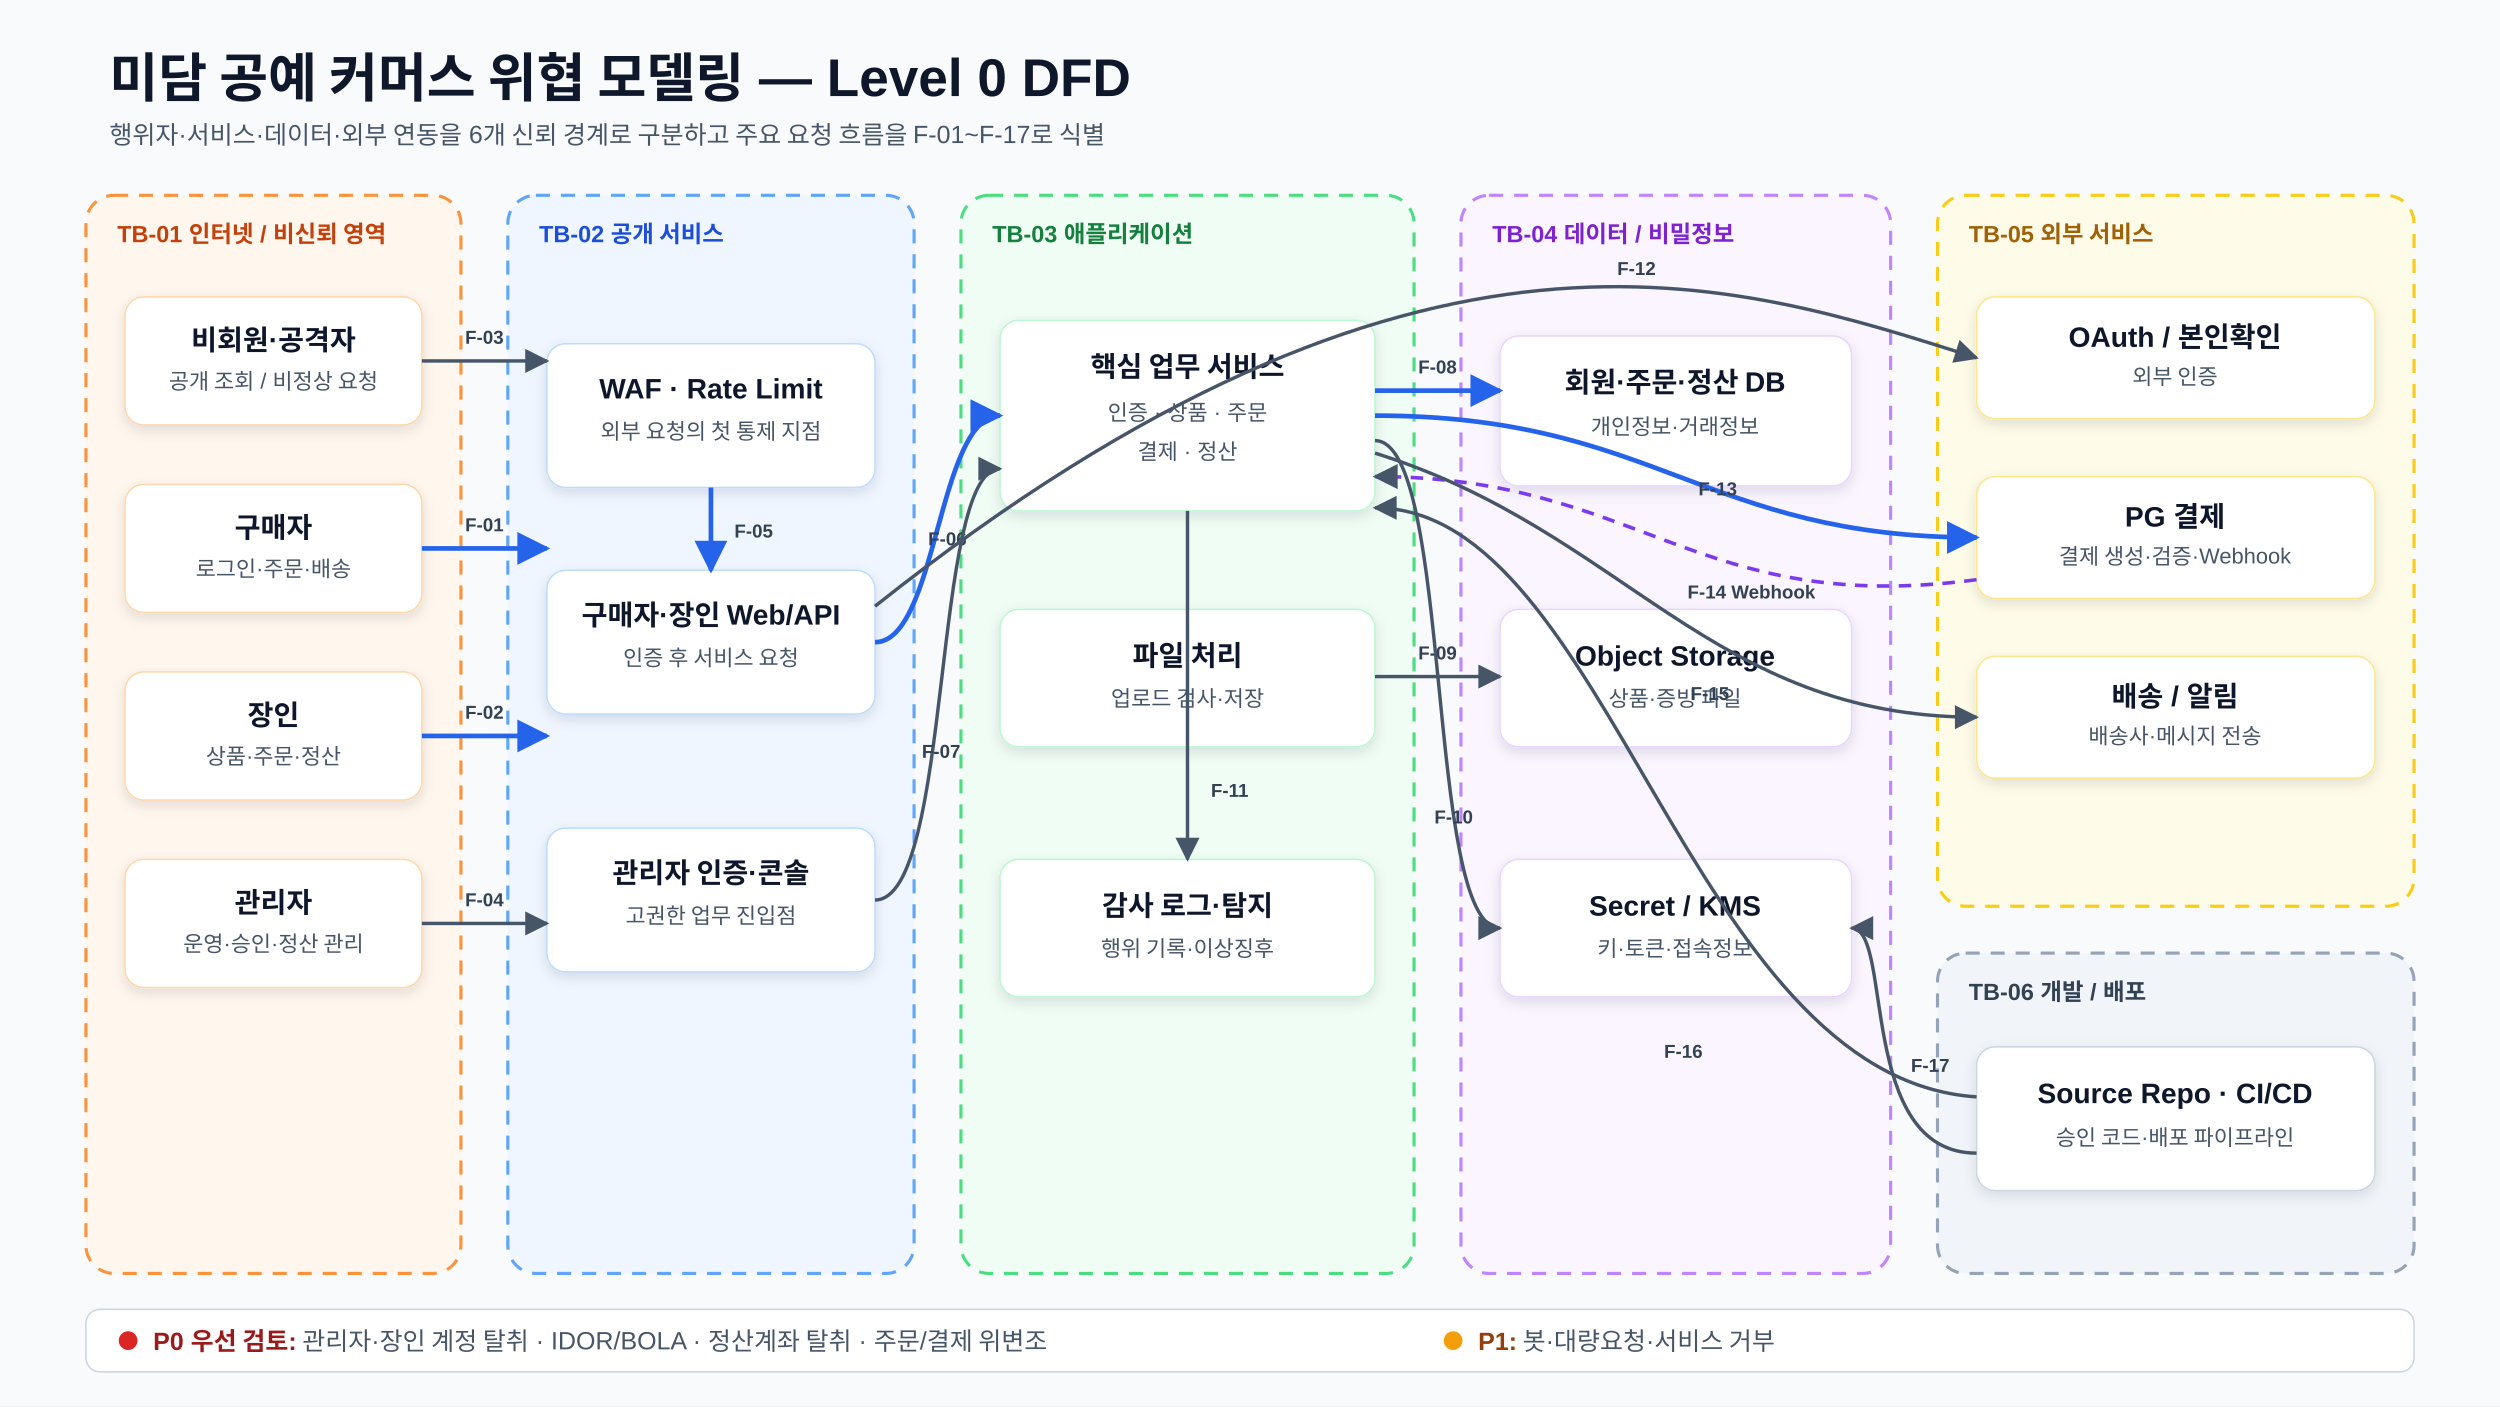
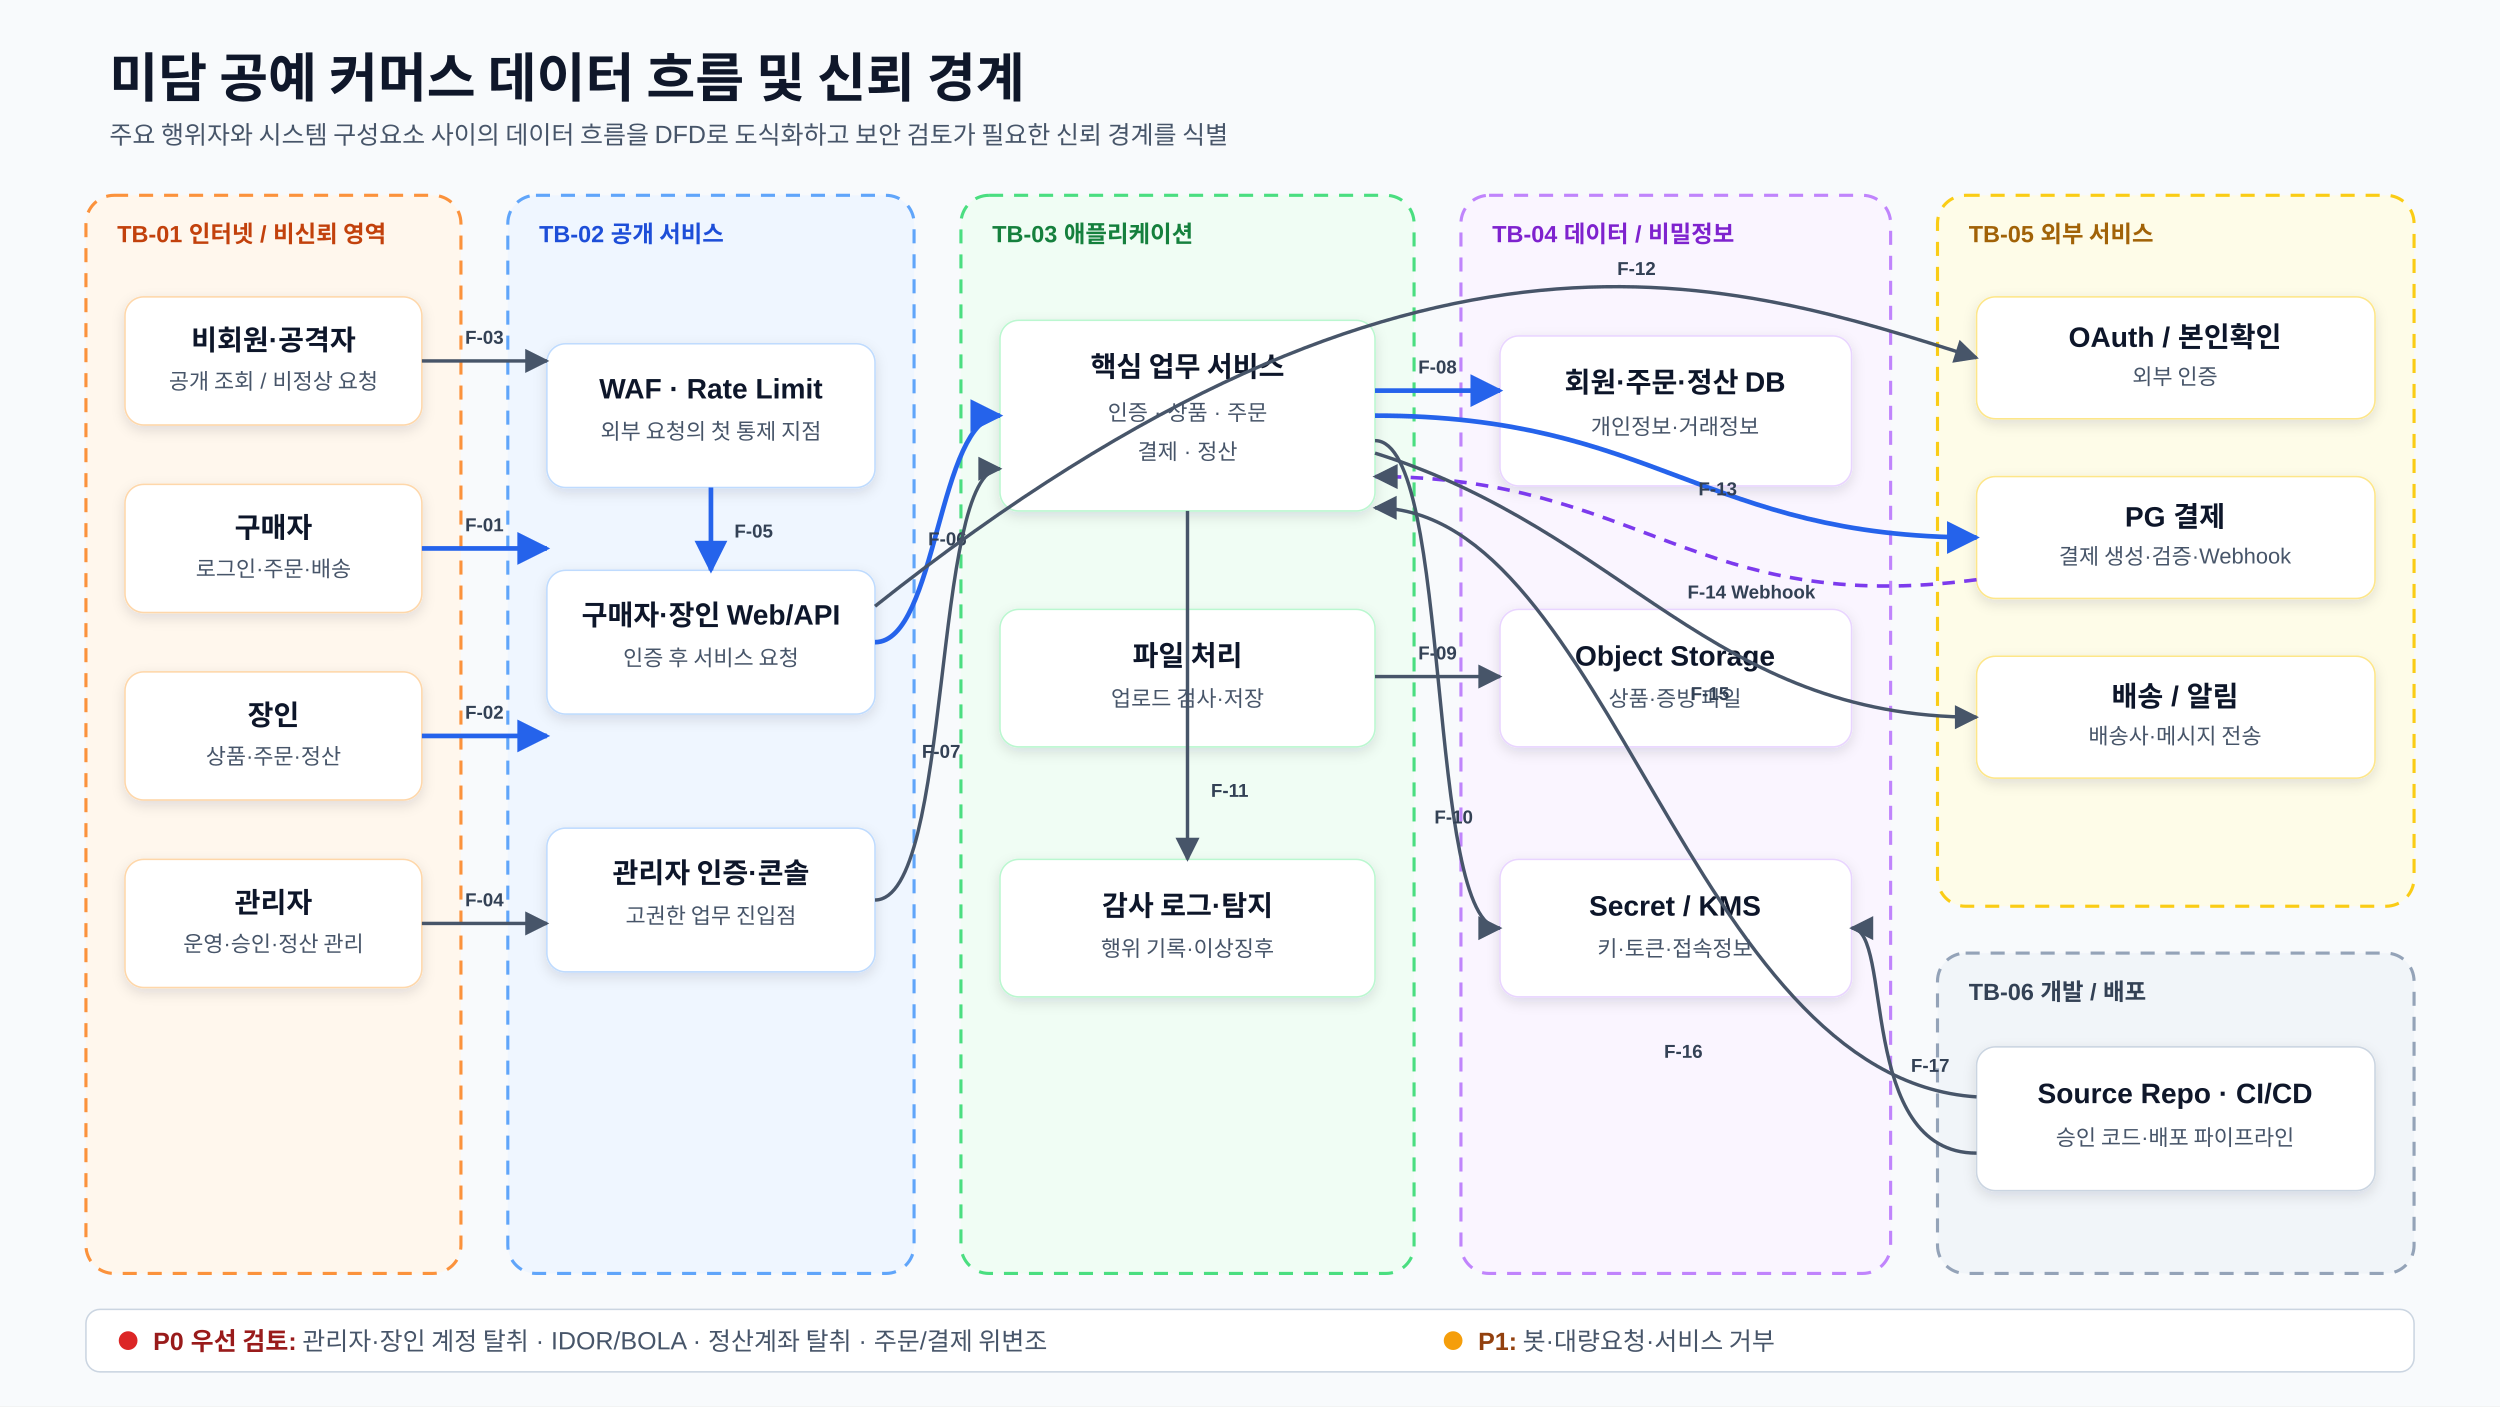
<svg xmlns="http://www.w3.org/2000/svg" width="1600" height="900" viewBox="0 0 1600 900" role="img" aria-labelledby="title desc">
  <defs>
    <marker id="arrow" viewBox="0 0 10 10" refX="9" refY="5" markerWidth="7" markerHeight="7" orient="auto-start-reverse">
      <path d="M0 0L10 5L0 10Z" fill="#475569" />
    </marker>
    <marker id="arrowBlue" viewBox="0 0 10 10" refX="9" refY="5" markerWidth="7" markerHeight="7" orient="auto-start-reverse">
      <path d="M0 0L10 5L0 10Z" fill="#2563eb" />
    </marker>
    <filter id="shadow" x="-10%" y="-10%" width="120%" height="130%">
      <feDropShadow dx="0" dy="3" stdDeviation="4" flood-color="#0f172a" flood-opacity=".12" />
    </filter>
    <style>.kr{font-family:Pretendard,'Noto Sans KR',Arial,sans-serif}.title{font-size:34px;font-weight:800;fill:#0f172a}.sub{font-size:16px;fill:#475569}.tb{font-size:15px;font-weight:800}.boxTitle{font-size:18px;font-weight:750;fill:#0f172a}.boxSub{font-size:14px;fill:#475569}.flow{font-size:12px;font-weight:700;fill:#334155}.line{fill:none;stroke:#475569;stroke-width:2.2;marker-end:url(#arrow)}.primary{fill:none;stroke:#2563eb;stroke-width:3;marker-end:url(#arrowBlue)}.return{fill:none;stroke:#7c3aed;stroke-width:2.3;stroke-dasharray:8 6;marker-end:url(#arrow)}</style>
  </defs>
  <rect width="1600" height="900" fill="#f8fafc" />
-   <text x="70" y="62" class="kr title">미담 공예 커머스 위협 모델링 — Level 0 DFD</text>
-   <text x="70" y="92" class="kr sub">행위자·서비스·데이터·외부 연동을 6개 신뢰 경계로 구분하고 주요 요청 흐름을 F-01~F-17로 식별</text>
+   <text x="70" y="62" class="kr title">미담 공예 커머스 데이터 흐름 및 신뢰 경계</text>
+   <text x="70" y="92" class="kr sub">주요 행위자와 시스템 구성요소 사이의 데이터 흐름을 DFD로 도식화하고 보안 검토가 필요한 신뢰 경계를 식별</text>
  <rect x="55" y="125" width="240" height="690" rx="18" fill="#fff7ed" stroke="#fb923c" stroke-width="2" stroke-dasharray="9 7" />
  <text x="75" y="155" class="kr tb" fill="#c2410c">TB-01  인터넷 / 비신뢰 영역</text>
  <g filter="url(#shadow)">
    <rect x="80" y="190" width="190" height="82" rx="12" fill="white" stroke="#fed7aa" />
    <text x="175" y="224" text-anchor="middle" class="kr boxTitle">비회원·공격자</text>
    <text x="175" y="249" text-anchor="middle" class="kr boxSub">공개 조회 / 비정상 요청</text>
    <rect x="80" y="310" width="190" height="82" rx="12" fill="white" stroke="#fed7aa" />
    <text x="175" y="344" text-anchor="middle" class="kr boxTitle">구매자</text>
    <text x="175" y="369" text-anchor="middle" class="kr boxSub">로그인·주문·배송</text>
    <rect x="80" y="430" width="190" height="82" rx="12" fill="white" stroke="#fed7aa" />
    <text x="175" y="464" text-anchor="middle" class="kr boxTitle">장인</text>
    <text x="175" y="489" text-anchor="middle" class="kr boxSub">상품·주문·정산</text>
    <rect x="80" y="550" width="190" height="82" rx="12" fill="white" stroke="#fed7aa" />
    <text x="175" y="584" text-anchor="middle" class="kr boxTitle">관리자</text>
    <text x="175" y="609" text-anchor="middle" class="kr boxSub">운영·승인·정산 관리</text>
  </g>
  <rect x="325" y="125" width="260" height="690" rx="18" fill="#eff6ff" stroke="#60a5fa" stroke-width="2" stroke-dasharray="9 7" />
  <text x="345" y="155" class="kr tb" fill="#1d4ed8">TB-02  공개 서비스</text>
  <g filter="url(#shadow)">
    <rect x="350" y="220" width="210" height="92" rx="12" fill="white" stroke="#bfdbfe" />
    <text x="455" y="255" text-anchor="middle" class="kr boxTitle">WAF · Rate Limit</text>
    <text x="455" y="281" text-anchor="middle" class="kr boxSub">외부 요청의 첫 통제 지점</text>
    <rect x="350" y="365" width="210" height="92" rx="12" fill="white" stroke="#bfdbfe" />
    <text x="455" y="400" text-anchor="middle" class="kr boxTitle">구매자·장인 Web/API</text>
    <text x="455" y="426" text-anchor="middle" class="kr boxSub">인증 후 서비스 요청</text>
    <rect x="350" y="530" width="210" height="92" rx="12" fill="white" stroke="#bfdbfe" />
    <text x="455" y="565" text-anchor="middle" class="kr boxTitle">관리자 인증·콘솔</text>
    <text x="455" y="591" text-anchor="middle" class="kr boxSub">고권한 업무 진입점</text>
  </g>
  <rect x="615" y="125" width="290" height="690" rx="18" fill="#f0fdf4" stroke="#4ade80" stroke-width="2" stroke-dasharray="9 7" />
  <text x="635" y="155" class="kr tb" fill="#15803d">TB-03  애플리케이션</text>
  <g filter="url(#shadow)">
    <rect x="640" y="205" width="240" height="122" rx="12" fill="white" stroke="#bbf7d0" />
    <text x="760" y="241" text-anchor="middle" class="kr boxTitle">핵심 업무 서비스</text>
    <text x="760" y="269" text-anchor="middle" class="kr boxSub">인증 · 상품 · 주문</text>
    <text x="760" y="294" text-anchor="middle" class="kr boxSub">결제 · 정산</text>
    <rect x="640" y="390" width="240" height="88" rx="12" fill="white" stroke="#bbf7d0" />
    <text x="760" y="426" text-anchor="middle" class="kr boxTitle">파일 처리</text>
    <text x="760" y="452" text-anchor="middle" class="kr boxSub">업로드 검사·저장</text>
    <rect x="640" y="550" width="240" height="88" rx="12" fill="white" stroke="#bbf7d0" />
    <text x="760" y="586" text-anchor="middle" class="kr boxTitle">감사 로그·탐지</text>
    <text x="760" y="612" text-anchor="middle" class="kr boxSub">행위 기록·이상징후</text>
  </g>
  <rect x="935" y="125" width="275" height="690" rx="18" fill="#faf5ff" stroke="#c084fc" stroke-width="2" stroke-dasharray="9 7" />
  <text x="955" y="155" class="kr tb" fill="#7e22ce">TB-04  데이터 / 비밀정보</text>
  <g filter="url(#shadow)">
    <rect x="960" y="215" width="225" height="96" rx="12" fill="white" stroke="#e9d5ff" />
    <text x="1072" y="251" text-anchor="middle" class="kr boxTitle">회원·주문·정산 DB</text>
    <text x="1072" y="278" text-anchor="middle" class="kr boxSub">개인정보·거래정보</text>
    <rect x="960" y="390" width="225" height="88" rx="12" fill="white" stroke="#e9d5ff" />
    <text x="1072" y="426" text-anchor="middle" class="kr boxTitle">Object Storage</text>
    <text x="1072" y="452" text-anchor="middle" class="kr boxSub">상품·증빙 파일</text>
    <rect x="960" y="550" width="225" height="88" rx="12" fill="white" stroke="#e9d5ff" />
    <text x="1072" y="586" text-anchor="middle" class="kr boxTitle">Secret / KMS</text>
    <text x="1072" y="612" text-anchor="middle" class="kr boxSub">키·토큰·접속정보</text>
  </g>
  <rect x="1240" y="125" width="305" height="455" rx="18" fill="#fefce8" stroke="#facc15" stroke-width="2" stroke-dasharray="9 7" />
  <text x="1260" y="155" class="kr tb" fill="#a16207">TB-05  외부 서비스</text>
  <g filter="url(#shadow)">
    <rect x="1265" y="190" width="255" height="78" rx="12" fill="white" stroke="#fde68a" />
    <text x="1392" y="222" text-anchor="middle" class="kr boxTitle">OAuth / 본인확인</text>
    <text x="1392" y="246" text-anchor="middle" class="kr boxSub">외부 인증</text>
    <rect x="1265" y="305" width="255" height="78" rx="12" fill="white" stroke="#fde68a" />
    <text x="1392" y="337" text-anchor="middle" class="kr boxTitle">PG 결제</text>
    <text x="1392" y="361" text-anchor="middle" class="kr boxSub">결제 생성·검증·Webhook</text>
    <rect x="1265" y="420" width="255" height="78" rx="12" fill="white" stroke="#fde68a" />
    <text x="1392" y="452" text-anchor="middle" class="kr boxTitle">배송 / 알림</text>
    <text x="1392" y="476" text-anchor="middle" class="kr boxSub">배송사·메시지 전송</text>
  </g>
  <rect x="1240" y="610" width="305" height="205" rx="18" fill="#f1f5f9" stroke="#94a3b8" stroke-width="2" stroke-dasharray="9 7" />
  <text x="1260" y="640" class="kr tb" fill="#334155">TB-06  개발 / 배포</text>
  <rect x="1265" y="670" width="255" height="92" rx="12" fill="white" stroke="#cbd5e1" filter="url(#shadow)" />
  <text x="1392" y="706" text-anchor="middle" class="kr boxTitle">Source Repo · CI/CD</text>
  <text x="1392" y="733" text-anchor="middle" class="kr boxSub">승인 코드·배포 파이프라인</text>
  <path d="M270 231H350" class="line" />
  <text x="310" y="220" text-anchor="middle" class="kr flow">F-03</text>
  <path d="M270 351H350" class="primary" />
  <text x="310" y="340" text-anchor="middle" class="kr flow">F-01</text>
  <path d="M270 471H350" class="primary" />
  <text x="310" y="460" text-anchor="middle" class="kr flow">F-02</text>
  <path d="M270 591H350" class="line" />
  <text x="310" y="580" text-anchor="middle" class="kr flow">F-04</text>
  <path d="M455 312V365" class="primary" />
  <text x="470" y="344" class="kr flow">F-05</text>
  <path d="M560 411C600 411 600 266 640 266" class="primary" />
  <text x="594" y="349" class="kr flow">F-06</text>
  <path d="M560 576C610 576 596 300 640 300" class="line" />
  <text x="590" y="485" class="kr flow">F-07</text>
  <path d="M880 250H960" class="primary" />
  <text x="920" y="239" text-anchor="middle" class="kr flow">F-08</text>
  <path d="M880 433H960" class="line" />
  <text x="920" y="422" text-anchor="middle" class="kr flow">F-09</text>
  <path d="M880 282C930 282 912 594 960 594" class="line" />
  <text x="918" y="527" class="kr flow">F-10</text>
  <path d="M760 327V550" class="line" />
  <text x="775" y="510" class="kr flow">F-11</text>
  <path d="M560 388C910 110 1110 180 1265 229" class="line" />
  <text x="1035" y="176" class="kr flow">F-12</text>
  <path d="M880 266C1060 266 1090 344 1265 344" class="primary" />
  <text x="1087" y="317" class="kr flow">F-13</text>
  <path d="M1265 371C1085 395 1050 305 880 305" class="return" />
  <text x="1080" y="383" class="kr flow">F-14 Webhook</text>
  <path d="M880 290C1040 340 1095 459 1265 459" class="line" />
  <text x="1082" y="448" class="kr flow">F-15</text>
  <path d="M1265 702C1080 690 1030 325 880 325" class="line" />
  <text x="1065" y="677" class="kr flow">F-16</text>
  <path d="M1265 738C1188 738 1212 594 1185 594" class="line" />
  <text x="1223" y="686" class="kr flow">F-17</text>
  <rect x="55" y="838" width="1490" height="40" rx="9" fill="#fff" stroke="#cbd5e1" />
  <circle cx="82" cy="858" r="6" fill="#dc2626" />
  <text x="98" y="864" class="kr sub">
    <tspan font-weight="800" fill="#991b1b">P0 우선 검토:</tspan> 관리자·장인 계정 탈취 · IDOR/BOLA · 정산계좌 탈취 · 주문/결제 위변조</text>
  <circle cx="930" cy="858" r="6" fill="#f59e0b" />
  <text x="946" y="864" class="kr sub">
    <tspan font-weight="800" fill="#92400e">P1:</tspan> 봇·대량요청·서비스 거부</text>
</svg>
